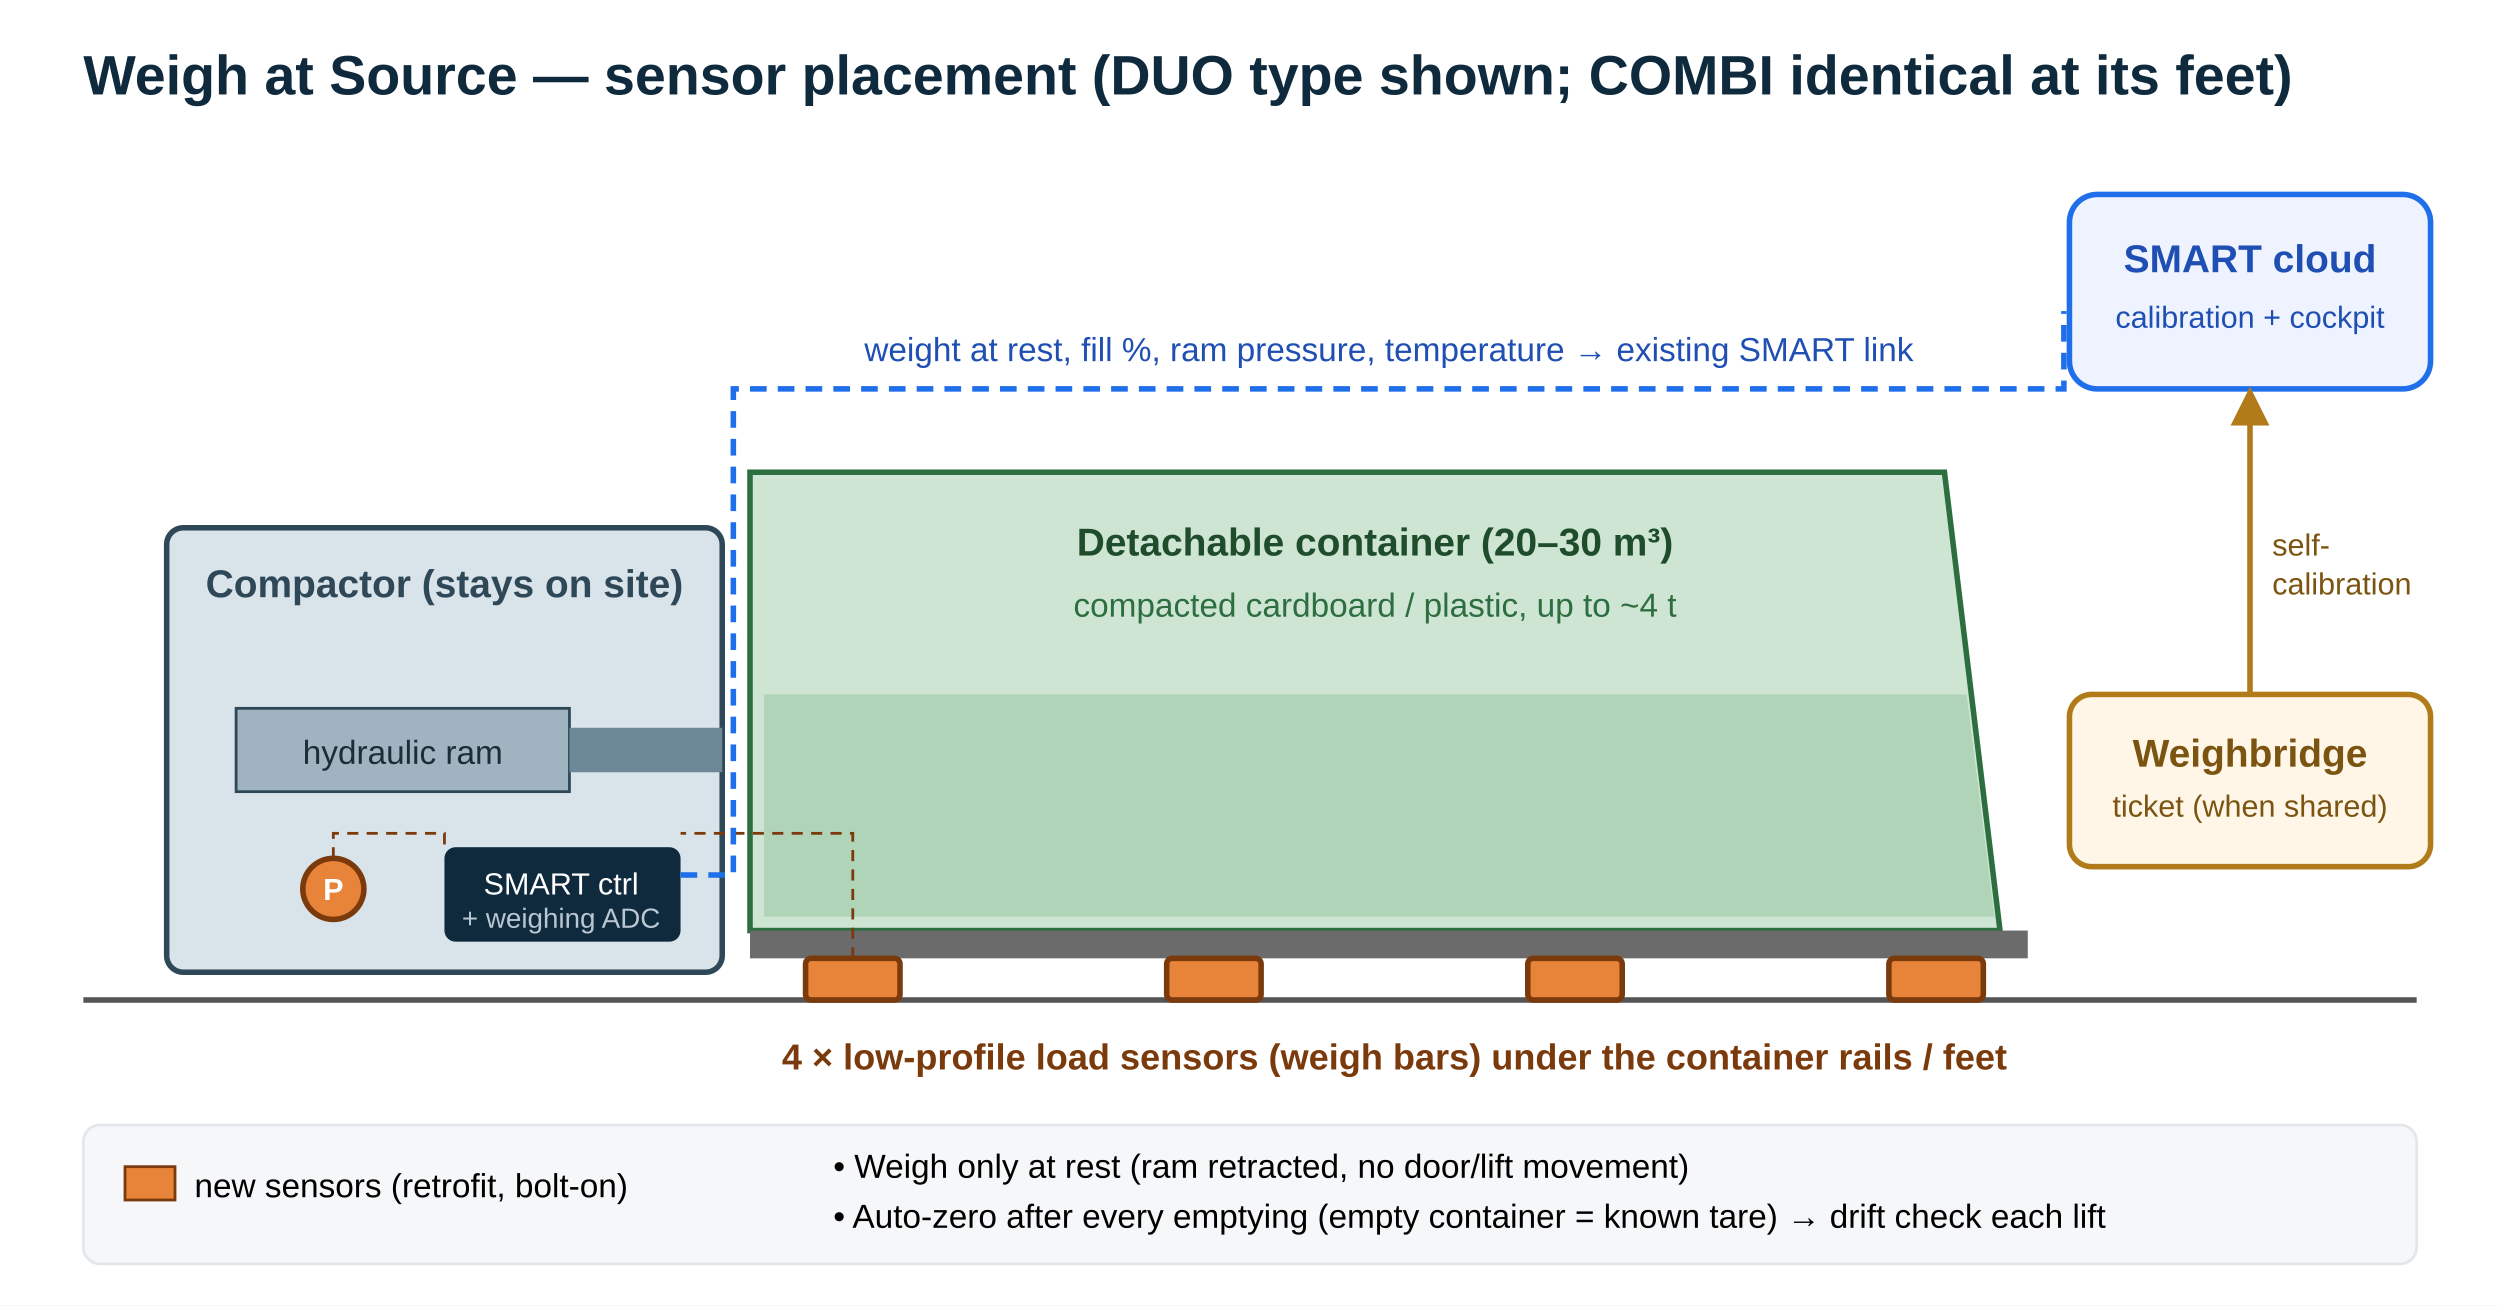
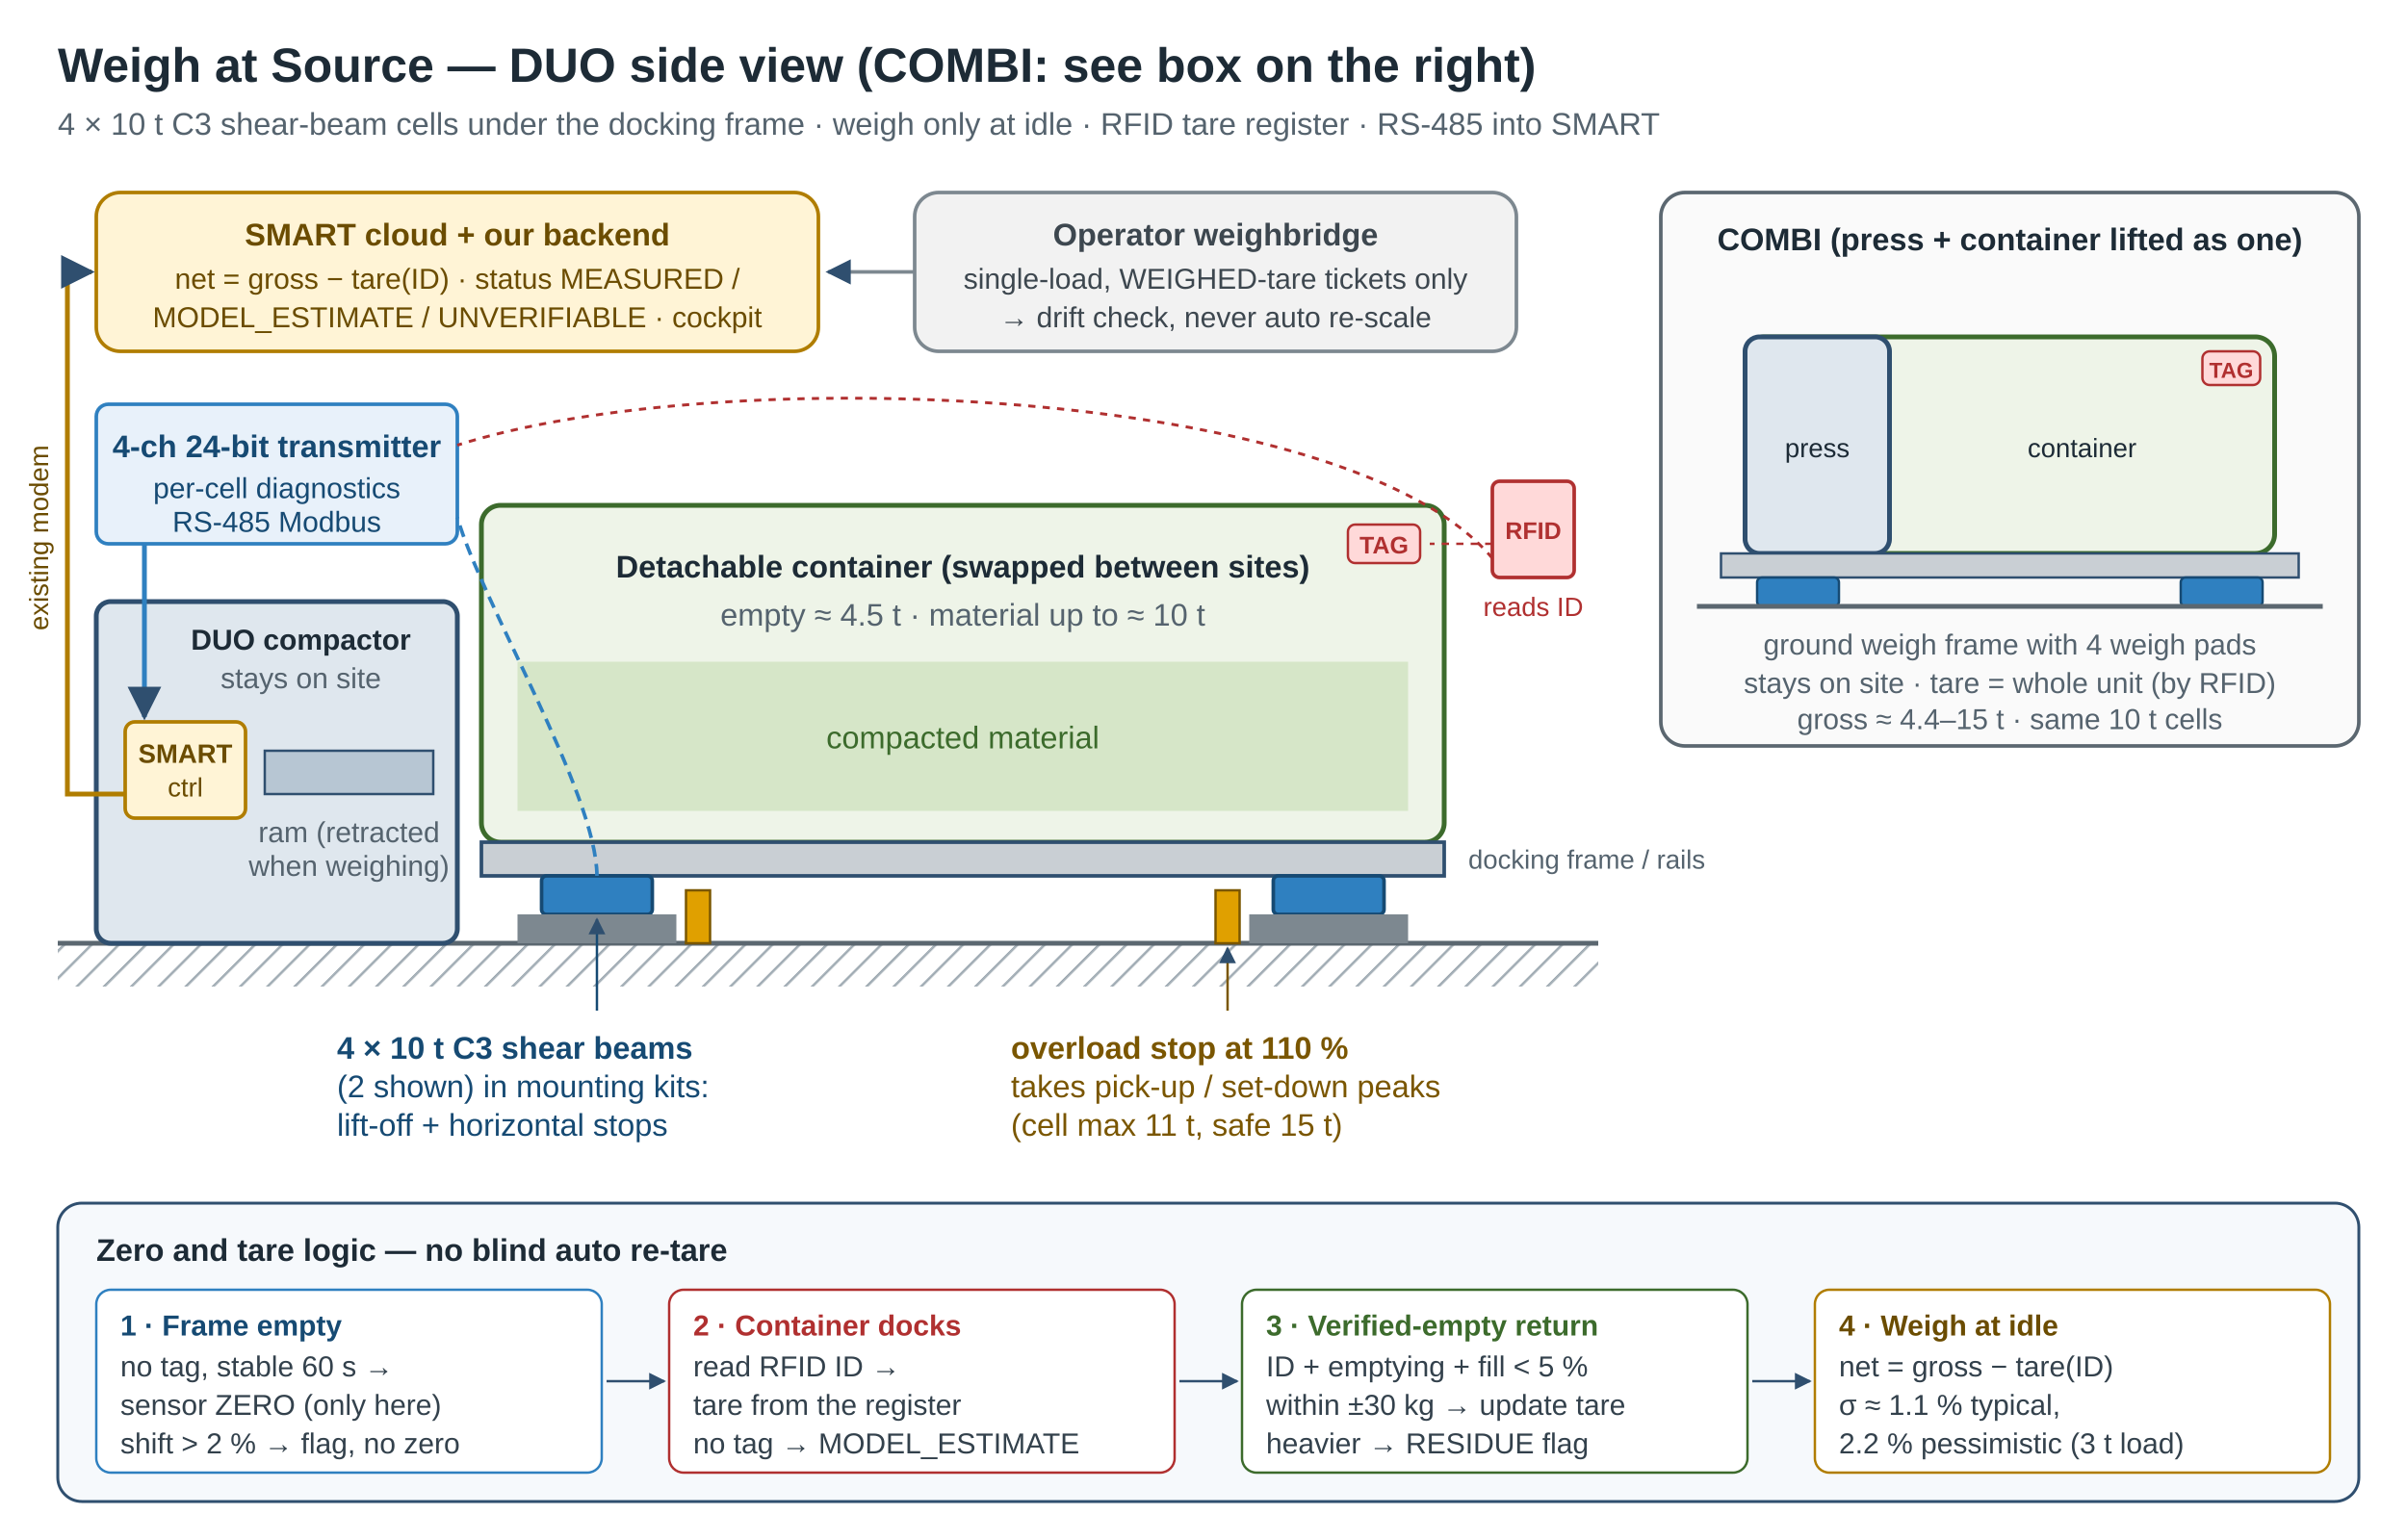
- <svg xmlns="http://www.w3.org/2000/svg" viewBox="0 0 900 470" font-family="Segoe UI, Arial, sans-serif" font-size="14">
-   <rect width="900" height="470" fill="#ffffff" />
-   <text x="30" y="34" font-size="20" font-weight="600" fill="#0f2a3d">Weigh at Source — sensor placement (DUO type shown; COMBI identical at its feet)</text>
-   <line x1="30" y1="360" x2="870" y2="360" stroke="#555" stroke-width="2" />
-   <rect x="60" y="190" width="200" height="160" rx="6" fill="#d9e3ea" stroke="#2f4858" stroke-width="2" />
-   <text x="160" y="215" text-anchor="middle" font-weight="600" fill="#2f4858">Compactor (stays on site)</text>
-   <rect x="85" y="255" width="120" height="30" fill="#9fb3c0" stroke="#2f4858" />
-   <text x="145" y="275" text-anchor="middle" font-size="12" fill="#1d2d38">hydraulic ram</text>
-   <rect x="205" y="262" width="55" height="16" fill="#6c8796" />
-   <circle cx="120" cy="320" r="11" fill="#e8833a" stroke="#7a3a0b" stroke-width="2" />
-   <text x="120" y="324" text-anchor="middle" font-size="11" font-weight="700" fill="#fff">P</text>
-   <rect x="160" y="305" width="85" height="34" rx="4" fill="#0f2a3d" />
-   <text x="202" y="322" text-anchor="middle" font-size="11" fill="#fff">SMART ctrl</text>
-   <text x="202" y="334" text-anchor="middle" font-size="10" fill="#b9c7d3">+ weighing ADC</text>
-   <path d="M270 170 L700 170 L720 335 L270 335 Z" fill="#cfe5d3" stroke="#2c6e3f" stroke-width="2" />
-   <text x="495" y="200" text-anchor="middle" font-weight="600" fill="#1f4d2c">Detachable container (20–30 m³)</text>
-   <text x="495" y="222" text-anchor="middle" font-size="12" fill="#2c6e3f">compacted cardboard / plastic, up to ~4 t</text>
-   <path d="M275 250 L708 250 L718 330 L275 330 Z" fill="#a9cfb0" opacity="0.8" />
-   <rect x="270" y="335" width="460" height="10" fill="#6b6b6b" />
-   <g fill="#e8833a" stroke="#7a3a0b" stroke-width="2">
-     <rect x="290" y="345" width="34" height="15" rx="2" />
-     <rect x="420" y="345" width="34" height="15" rx="2" />
-     <rect x="550" y="345" width="34" height="15" rx="2" />
-     <rect x="680" y="345" width="34" height="15" rx="2" />
+ <svg xmlns="http://www.w3.org/2000/svg" viewBox="0 0 1000 640" font-family="Segoe UI, Arial, sans-serif" font-size="13">
+   <defs>
+     <marker id="arr" viewBox="0 0 10 10" refX="9" refY="5" markerWidth="7" markerHeight="7" orient="auto-start-reverse">
+       <path d="M0,0 L10,5 L0,10 z" fill="#2f4f6f" />
+     </marker>
+     <pattern id="hatch" width="8" height="8" patternUnits="userSpaceOnUse" patternTransform="rotate(45)">
+       <line x1="0" y1="0" x2="0" y2="8" stroke="#9aa5ad" stroke-width="2" />
+     </pattern>
+   </defs>
+   <rect x="0" y="0" width="1000" height="640" fill="#ffffff" />
+   <text x="24" y="34" font-size="20" font-weight="700" fill="#1d2b36">Weigh at Source — DUO side view (COMBI: see box on the right)</text>
+   <text x="24" y="56" fill="#55636e">4 × 10 t C3 shear-beam cells under the docking frame · weigh only at idle · RFID tare register · RS-485 into SMART</text>
+   <rect x="24" y="392" width="640" height="18" fill="url(#hatch)" />
+   <line x1="24" y1="392" x2="664" y2="392" stroke="#5b6770" stroke-width="2" />
+   <rect x="40" y="250" width="150" height="142" rx="6" fill="#dfe7ee" stroke="#2f4f6f" stroke-width="2" />
+   <text x="125" y="270" text-anchor="middle" font-size="12" font-weight="700" fill="#1d2b36">DUO compactor</text>
+   <text x="125" y="286" text-anchor="middle" font-size="12" fill="#55636e">stays on site</text>
+   <rect x="110" y="312" width="70" height="18" fill="#b7c6d3" stroke="#2f4f6f" />
+   <text x="145" y="350" text-anchor="middle" font-size="12" fill="#55636e">ram (retracted</text>
+   <text x="145" y="364" text-anchor="middle" font-size="12" fill="#55636e">when weighing)</text>
+   <rect x="52" y="300" width="50" height="40" rx="4" fill="#fff4d6" stroke="#b07d00" stroke-width="1.5" />
+   <text x="77" y="317" text-anchor="middle" font-size="11" font-weight="700" fill="#6b4c00">SMART</text>
+   <text x="77" y="331" text-anchor="middle" font-size="11" fill="#6b4c00">ctrl</text>
+   <rect x="200" y="210" width="400" height="140" rx="8" fill="#eef4e8" stroke="#3c6b2c" stroke-width="2" />
+   <text x="400" y="240" text-anchor="middle" font-weight="700" fill="#1d2b36">Detachable container (swapped between sites)</text>
+   <text x="400" y="260" text-anchor="middle" fill="#55636e">empty ≈ 4.5 t · material up to ≈ 10 t</text>
+   <rect x="215" y="275" width="370" height="62" fill="#d6e6c8" stroke="none" />
+   <text x="400" y="311" text-anchor="middle" fill="#3c6b2c">compacted material</text>
+   <rect x="560" y="218" width="30" height="16" rx="3" fill="#ffd9d9" stroke="#b03030" />
+   <text x="575" y="230" text-anchor="middle" font-size="10" font-weight="700" fill="#b03030">TAG</text>
+   <rect x="200" y="350" width="400" height="14" fill="#c9cfd4" stroke="#2f4f6f" stroke-width="1.5" />
+   <text x="610" y="361" font-size="11" fill="#55636e">docking frame / rails</text>
+   <g fill="#2f80c0" stroke="#164a73" stroke-width="1.5">
+     <rect x="225" y="364" width="46" height="16" rx="2" />
+     <rect x="529" y="364" width="46" height="16" rx="2" />
  </g>
-   <text x="502" y="385" text-anchor="middle" font-size="13" font-weight="600" fill="#7a3a0b">4 × low-profile load sensors (weigh bars) under the container rails / feet</text>
-   <path d="M307 345 L307 300 L245 300" fill="none" stroke="#7a3a0b" stroke-dasharray="4 3" />
-   <path d="M120 309 L120 300 L160 300 L160 305" fill="none" stroke="#7a3a0b" stroke-dasharray="4 3" />
-   <rect x="745" y="70" width="130" height="70" rx="10" fill="#eef3ff" stroke="#1f6feb" stroke-width="2" />
-   <text x="810" y="98" text-anchor="middle" font-weight="600" fill="#1f4fb3">SMART cloud</text>
-   <text x="810" y="118" text-anchor="middle" font-size="11" fill="#1f4fb3">calibration + cockpit</text>
-   <path d="M245 315 L264 315 L264 140 L743 140 L743 112" fill="none" stroke="#1f6feb" stroke-width="2" stroke-dasharray="6 4" />
-   <text x="500" y="130" text-anchor="middle" font-size="12" fill="#1f4fb3">weight at rest, fill %, ram pressure, temperature → existing SMART link</text>
-   <rect x="745" y="250" width="130" height="62" rx="8" fill="#fff6e8" stroke="#b07b18" stroke-width="2" />
-   <text x="810" y="276" text-anchor="middle" font-weight="600" fill="#7a5410">Weighbridge</text>
-   <text x="810" y="294" text-anchor="middle" font-size="11" fill="#7a5410">ticket (when shared)</text>
-   <path d="M810 250 L810 142" fill="none" stroke="#b07b18" stroke-width="2" marker-end="url(#a)" />
-   <text x="818" y="200" font-size="11" fill="#7a5410">self-</text>
-   <text x="818" y="214" font-size="11" fill="#7a5410">calibration</text>
-   <defs>
-     <marker id="a" viewBox="0 0 10 10" refX="8" refY="5" markerWidth="7" markerHeight="7" orient="auto">
-       <path d="M0 0 L10 5 L0 10 z" fill="#b07b18" />
-     </marker>
-   </defs>
-   <rect x="30" y="405" width="840" height="50" rx="6" fill="#f6f7f9" stroke="#e3e6ea" />
-   <rect x="45" y="420" width="18" height="12" fill="#e8833a" stroke="#7a3a0b" />
-   <text x="70" y="431" font-size="12">new sensors (retrofit, bolt-on)</text>
-   <text x="300" y="424" font-size="12">• Weigh only at rest (ram retracted, no door/lift movement)</text>
-   <text x="300" y="442" font-size="12">• Auto-zero after every emptying (empty container = known tare) → drift check each lift</text>
+   <rect x="215" y="380" width="66" height="12" fill="#7d8890" />
+   <rect x="519" y="380" width="66" height="12" fill="#7d8890" />
+   <rect x="285" y="370" width="10" height="22" fill="#e0a000" stroke="#7a5600" />
+   <rect x="505" y="370" width="10" height="22" fill="#e0a000" stroke="#7a5600" />
+   <line x1="248" y1="420" x2="248" y2="382" stroke="#164a73" marker-end="url(#arr)" />
+   <text x="140" y="440" fill="#164a73" font-weight="700">4 × 10 t C3 shear beams</text>
+   <text x="140" y="456" fill="#164a73">(2 shown) in mounting kits:</text>
+   <text x="140" y="472" fill="#164a73">lift-off + horizontal stops</text>
+   <line x1="510" y1="420" x2="510" y2="394" stroke="#7a5600" marker-end="url(#arr)" />
+   <text x="420" y="440" fill="#7a5600" font-weight="700">overload stop at 110 %</text>
+   <text x="420" y="456" fill="#7a5600">takes pick-up / set-down peaks</text>
+   <text x="420" y="472" fill="#7a5600">(cell max 11 t, safe 15 t)</text>
+   <rect x="620" y="200" width="34" height="40" rx="3" fill="#ffd9d9" stroke="#b03030" stroke-width="1.5" />
+   <text x="637" y="224" text-anchor="middle" font-size="10" font-weight="700" fill="#b03030">RFID</text>
+   <line x1="620" y1="226" x2="594" y2="226" stroke="#b03030" stroke-dasharray="3,3" />
+   <text x="637" y="256" text-anchor="middle" font-size="11" fill="#b03030">reads ID</text>
+   <rect x="40" y="168" width="150" height="58" rx="5" fill="#e8f1fa" stroke="#2f80c0" stroke-width="1.5" />
+   <text x="115" y="190" text-anchor="middle" font-weight="700" fill="#164a73">4-ch 24-bit transmitter</text>
+   <text x="115" y="207" text-anchor="middle" font-size="12" fill="#164a73">per-cell diagnostics</text>
+   <text x="115" y="221" text-anchor="middle" font-size="12" fill="#164a73">RS-485 Modbus</text>
+   <path d="M248,364 C248,330 200,250 190,215" fill="none" stroke="#2f80c0" stroke-width="1.5" stroke-dasharray="5,3" />
+   <line x1="60" y1="226" x2="60" y2="298" stroke="#2f80c0" stroke-width="2" marker-end="url(#arr)" />
+   <path d="M620,232 C560,160 300,150 190,185" fill="none" stroke="#b03030" stroke-width="1.2" stroke-dasharray="3,3" />
+   <rect x="40" y="80" width="300" height="66" rx="10" fill="#fff4d6" stroke="#b07d00" stroke-width="1.5" />
+   <text x="190" y="102" text-anchor="middle" font-weight="700" fill="#6b4c00">SMART cloud + our backend</text>
+   <text x="190" y="120" text-anchor="middle" font-size="12" fill="#6b4c00">net = gross − tare(ID) · status MEASURED /</text>
+   <text x="190" y="136" text-anchor="middle" font-size="12" fill="#6b4c00">MODEL_ESTIMATE / UNVERIFIABLE · cockpit</text>
+   <polyline points="52,330 28,330 28,113 38,113" fill="none" stroke="#b07d00" stroke-width="2" marker-end="url(#arr)" />
+   <text x="20" y="262" font-size="11" fill="#6b4c00" transform="rotate(-90 20 262)">existing modem</text>
+   <rect x="380" y="80" width="250" height="66" rx="10" fill="#f2f2f2" stroke="#7d8890" stroke-width="1.5" />
+   <text x="505" y="102" text-anchor="middle" font-weight="700" fill="#3d474f">Operator weighbridge</text>
+   <text x="505" y="120" text-anchor="middle" font-size="12" fill="#3d474f">single-load, WEIGHED-tare tickets only</text>
+   <text x="505" y="136" text-anchor="middle" font-size="12" fill="#3d474f">→ drift check, never auto re-scale</text>
+   <line x1="380" y1="113" x2="344" y2="113" stroke="#7d8890" stroke-width="1.5" marker-end="url(#arr)" />
+   <rect x="690" y="80" width="290" height="230" rx="10" fill="#fafafa" stroke="#5b6770" stroke-width="1.5" />
+   <text x="835" y="104" text-anchor="middle" font-weight="700" fill="#1d2b36">COMBI (press + container lifted as one)</text>
+   <rect x="725" y="140" width="220" height="90" rx="8" fill="#eef4e8" stroke="#3c6b2c" stroke-width="2" />
+   <rect x="725" y="140" width="60" height="90" rx="6" fill="#dfe7ee" stroke="#2f4f6f" stroke-width="2" />
+   <text x="755" y="190" text-anchor="middle" font-size="11" fill="#1d2b36">press</text>
+   <text x="865" y="190" text-anchor="middle" font-size="11" fill="#1d2b36">container</text>
+   <rect x="915" y="146" width="24" height="14" rx="3" fill="#ffd9d9" stroke="#b03030" />
+   <text x="927" y="157" text-anchor="middle" font-size="9" font-weight="700" fill="#b03030">TAG</text>
+   <rect x="715" y="230" width="240" height="10" fill="#c9cfd4" stroke="#2f4f6f" />
+   <g fill="#2f80c0" stroke="#164a73">
+     <rect x="730" y="240" width="34" height="12" rx="2" />
+     <rect x="906" y="240" width="34" height="12" rx="2" />
+   </g>
+   <line x1="705" y1="252" x2="965" y2="252" stroke="#5b6770" stroke-width="2" />
+   <text x="835" y="272" text-anchor="middle" font-size="12" fill="#55636e">ground weigh frame with 4 weigh pads</text>
+   <text x="835" y="288" text-anchor="middle" font-size="12" fill="#55636e">stays on site · tare = whole unit (by RFID)</text>
+   <text x="835" y="303" text-anchor="middle" font-size="12" fill="#55636e">gross ≈ 4.4–15 t · same 10 t cells</text>
+   <rect x="24" y="500" width="956" height="124" rx="10" fill="#f6f9fc" stroke="#2f4f6f" stroke-width="1.2" />
+   <text x="40" y="524" font-weight="700" fill="#1d2b36">Zero and tare logic — no blind auto re-tare</text>
+   <g font-size="12">
+     <rect x="40" y="536" width="210" height="76" rx="6" fill="#ffffff" stroke="#2f80c0" />
+     <text x="50" y="555" font-weight="700" fill="#164a73">1 · Frame empty</text>
+     <text x="50" y="572" fill="#33414c">no tag, stable 60 s →</text>
+     <text x="50" y="588" fill="#33414c">sensor ZERO (only here)</text>
+     <text x="50" y="604" fill="#33414c">shift &gt; 2 % → flag, no zero</text>
+     <line x1="252" y1="574" x2="276" y2="574" stroke="#2f4f6f" marker-end="url(#arr)" />
+     <rect x="278" y="536" width="210" height="76" rx="6" fill="#ffffff" stroke="#b03030" />
+     <text x="288" y="555" font-weight="700" fill="#b03030">2 · Container docks</text>
+     <text x="288" y="572" fill="#33414c">read RFID ID →</text>
+     <text x="288" y="588" fill="#33414c">tare from the register</text>
+     <text x="288" y="604" fill="#33414c">no tag → MODEL_ESTIMATE</text>
+     <line x1="490" y1="574" x2="514" y2="574" stroke="#2f4f6f" marker-end="url(#arr)" />
+     <rect x="516" y="536" width="210" height="76" rx="6" fill="#ffffff" stroke="#3c6b2c" />
+     <text x="526" y="555" font-weight="700" fill="#3c6b2c">3 · Verified-empty return</text>
+     <text x="526" y="572" fill="#33414c">ID + emptying + fill &lt; 5 %</text>
+     <text x="526" y="588" fill="#33414c">within ±30 kg → update tare</text>
+     <text x="526" y="604" fill="#33414c">heavier → RESIDUE flag</text>
+     <line x1="728" y1="574" x2="752" y2="574" stroke="#2f4f6f" marker-end="url(#arr)" />
+     <rect x="754" y="536" width="214" height="76" rx="6" fill="#ffffff" stroke="#b07d00" />
+     <text x="764" y="555" font-weight="700" fill="#6b4c00">4 · Weigh at idle</text>
+     <text x="764" y="572" fill="#33414c">net = gross − tare(ID)</text>
+     <text x="764" y="588" fill="#33414c">σ ≈ 1.1 % typical,</text>
+     <text x="764" y="604" fill="#33414c">2.2 % pessimistic (3 t load)</text>
+   </g>
</svg>
